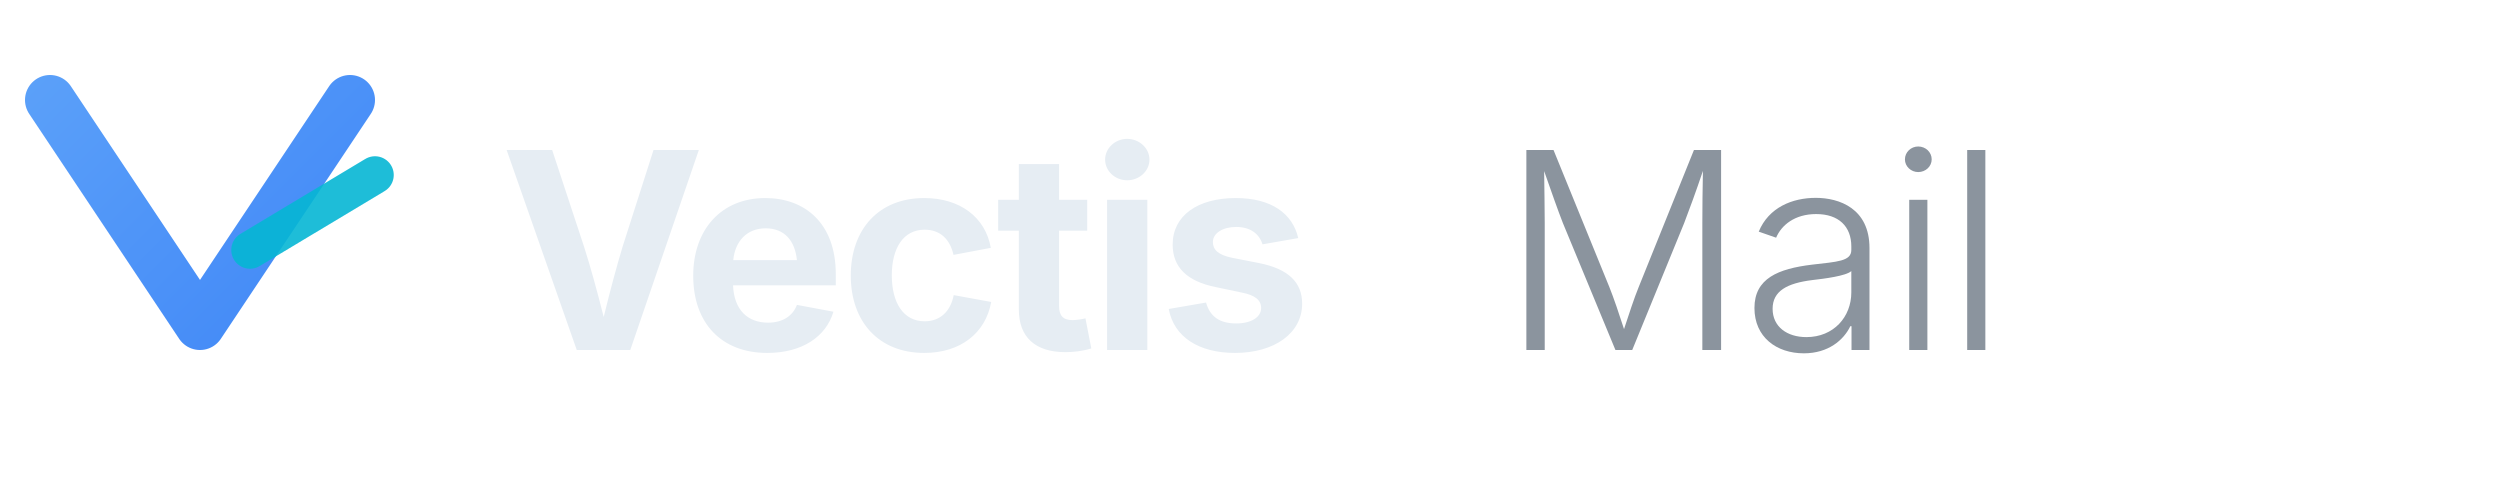
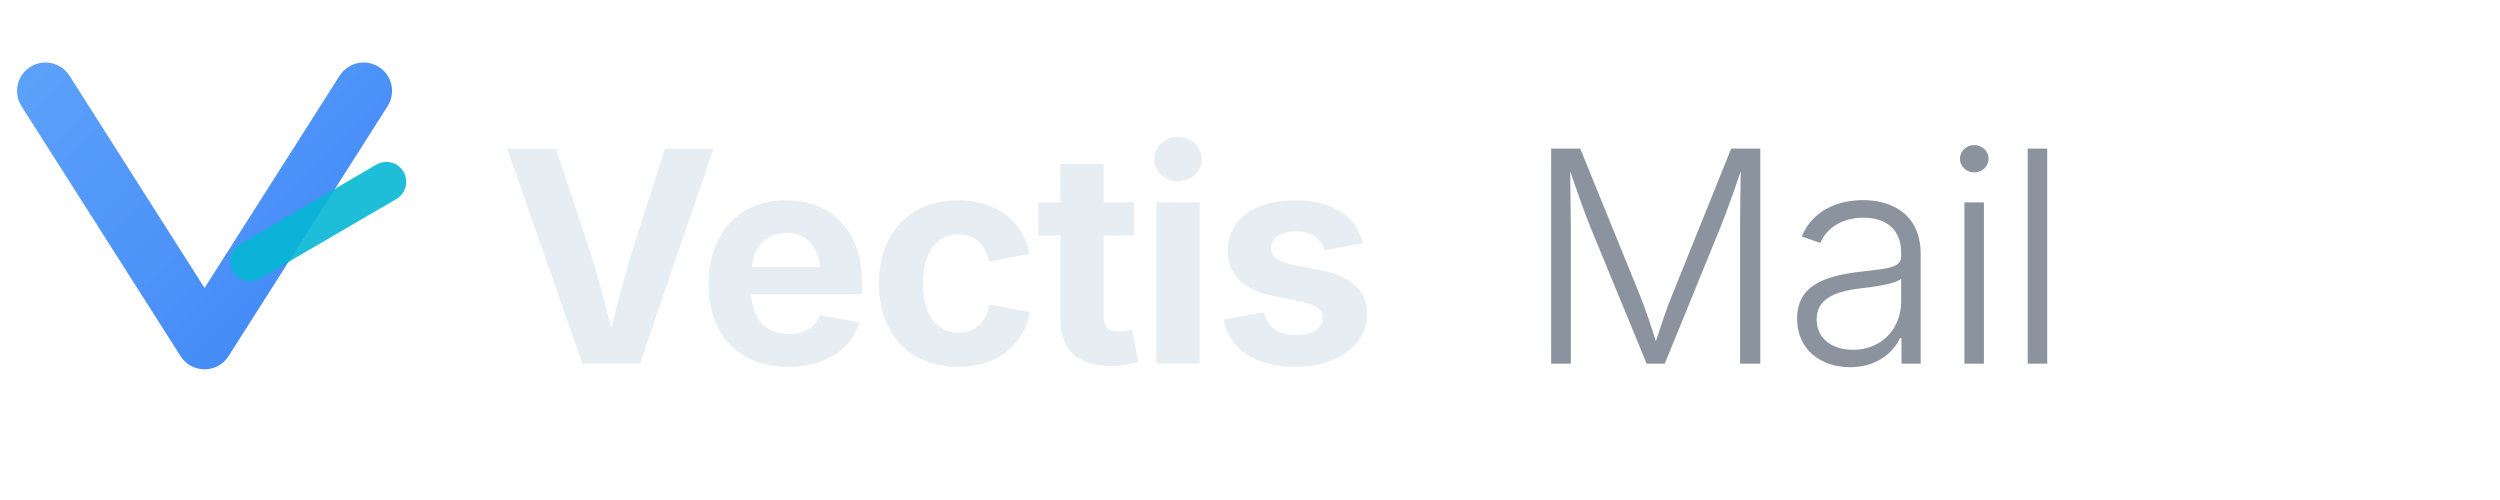
- <svg xmlns="http://www.w3.org/2000/svg" viewBox="0 0 200 40" fill="none">
+ <svg xmlns="http://www.w3.org/2000/svg" viewBox="0 0 220 44" fill="none">
  <defs>
-     <linearGradient id="vg" x1="0" y1="0" x2="32" y2="32" gradientUnits="userSpaceOnUse">
+     <linearGradient id="vg" x1="0" y1="0" x2="36" y2="36" gradientUnits="userSpaceOnUse">
      <stop offset="0%" stop-color="#60a5fa" />
      <stop offset="100%" stop-color="#3b82f6" />
    </linearGradient>
  </defs>
-   <path d="M4 8 L16 26 L28 8" stroke="url(#vg)" stroke-width="4" stroke-linecap="round" stroke-linejoin="round" />
-   <path d="M20 20 L30 14" stroke="#06b6d4" stroke-width="3" stroke-linecap="round" opacity="0.9" />
-   <text x="40" y="28" font-family="-apple-system, BlinkMacSystemFont, 'Segoe UI', sans-serif" font-size="22" font-weight="700" fill="#e6edf3" letter-spacing="-0.5">Vectis</text>
-   <text x="120" y="28" font-family="-apple-system, BlinkMacSystemFont, 'Segoe UI', sans-serif" font-size="22" font-weight="300" fill="#8b949e" letter-spacing="-0.5">Mail</text>
+   <path d="M4 8 L18 30 L32 8" stroke="url(#vg)" stroke-width="5" stroke-linecap="round" stroke-linejoin="round" />
+   <path d="M22 23 L34 16" stroke="#06b6d4" stroke-width="3.5" stroke-linecap="round" opacity="0.9" />
+   <text x="44" y="32" font-family="-apple-system, BlinkMacSystemFont, 'Segoe UI', sans-serif" font-size="26" font-weight="700" fill="#e6edf3" letter-spacing="-0.5">Vectis</text>
+   <text x="134" y="32" font-family="-apple-system, BlinkMacSystemFont, 'Segoe UI', sans-serif" font-size="26" font-weight="300" fill="#8b949e" letter-spacing="-0.5">Mail</text>
</svg>
